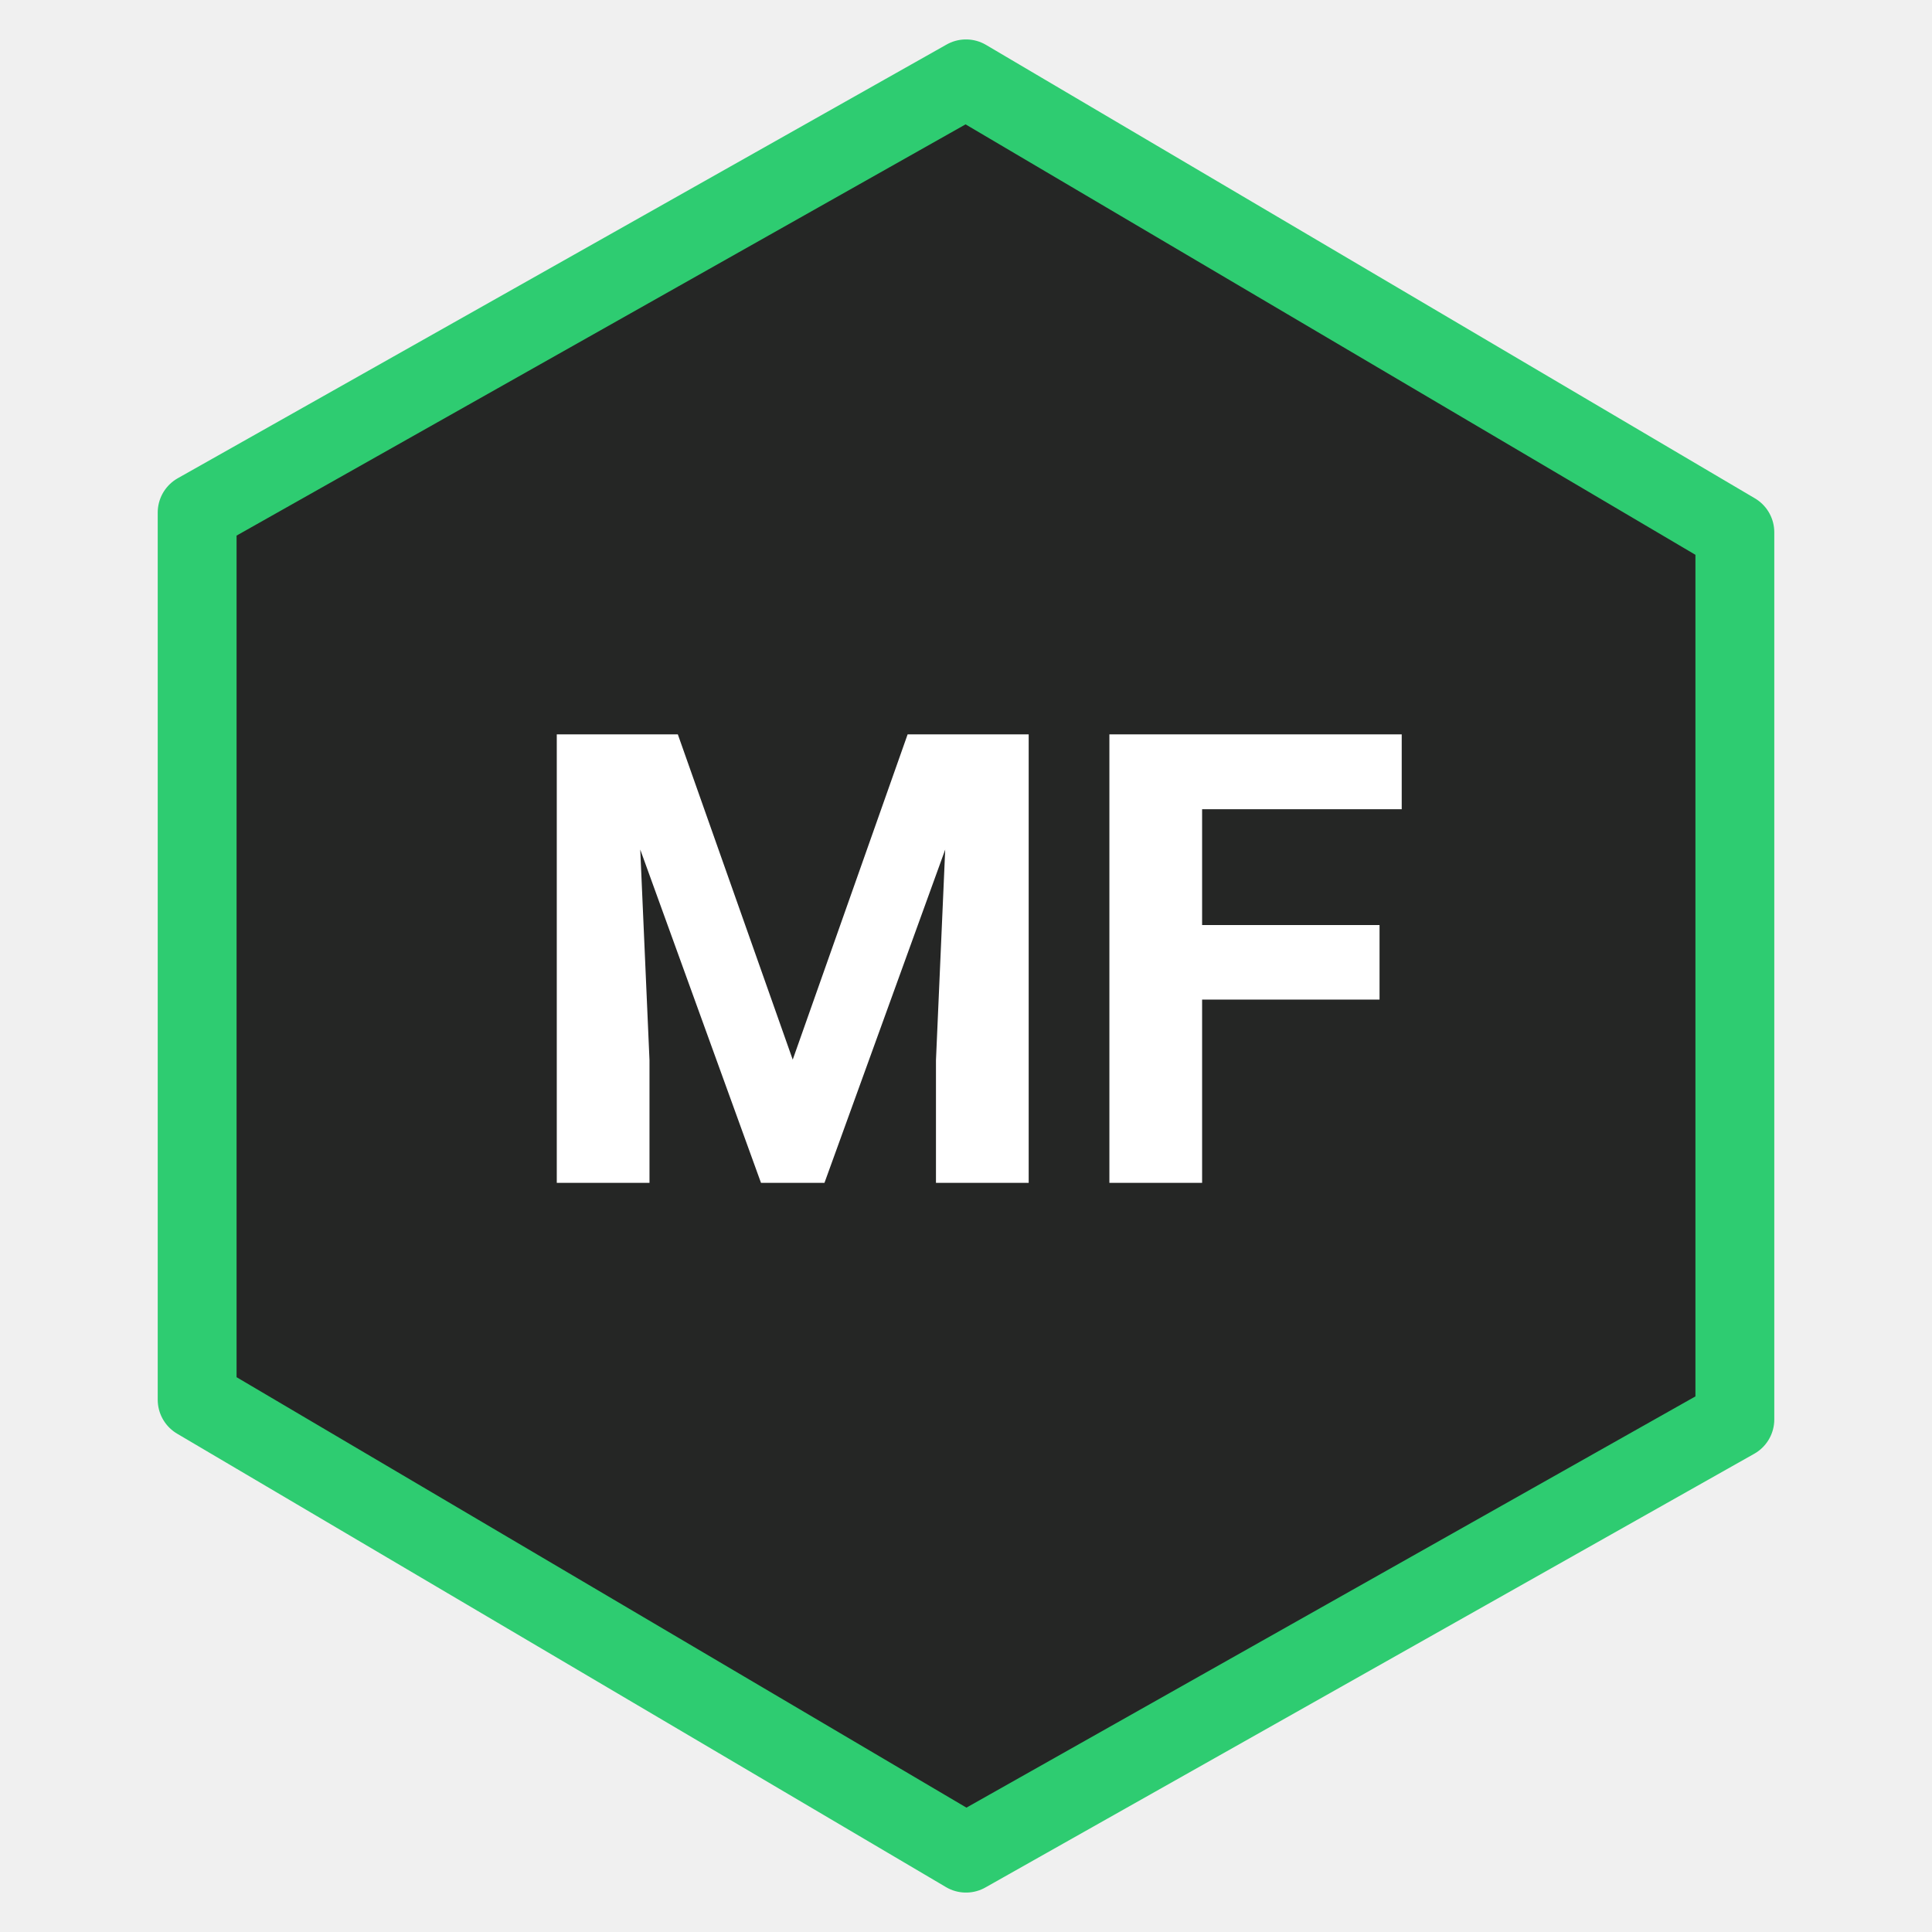
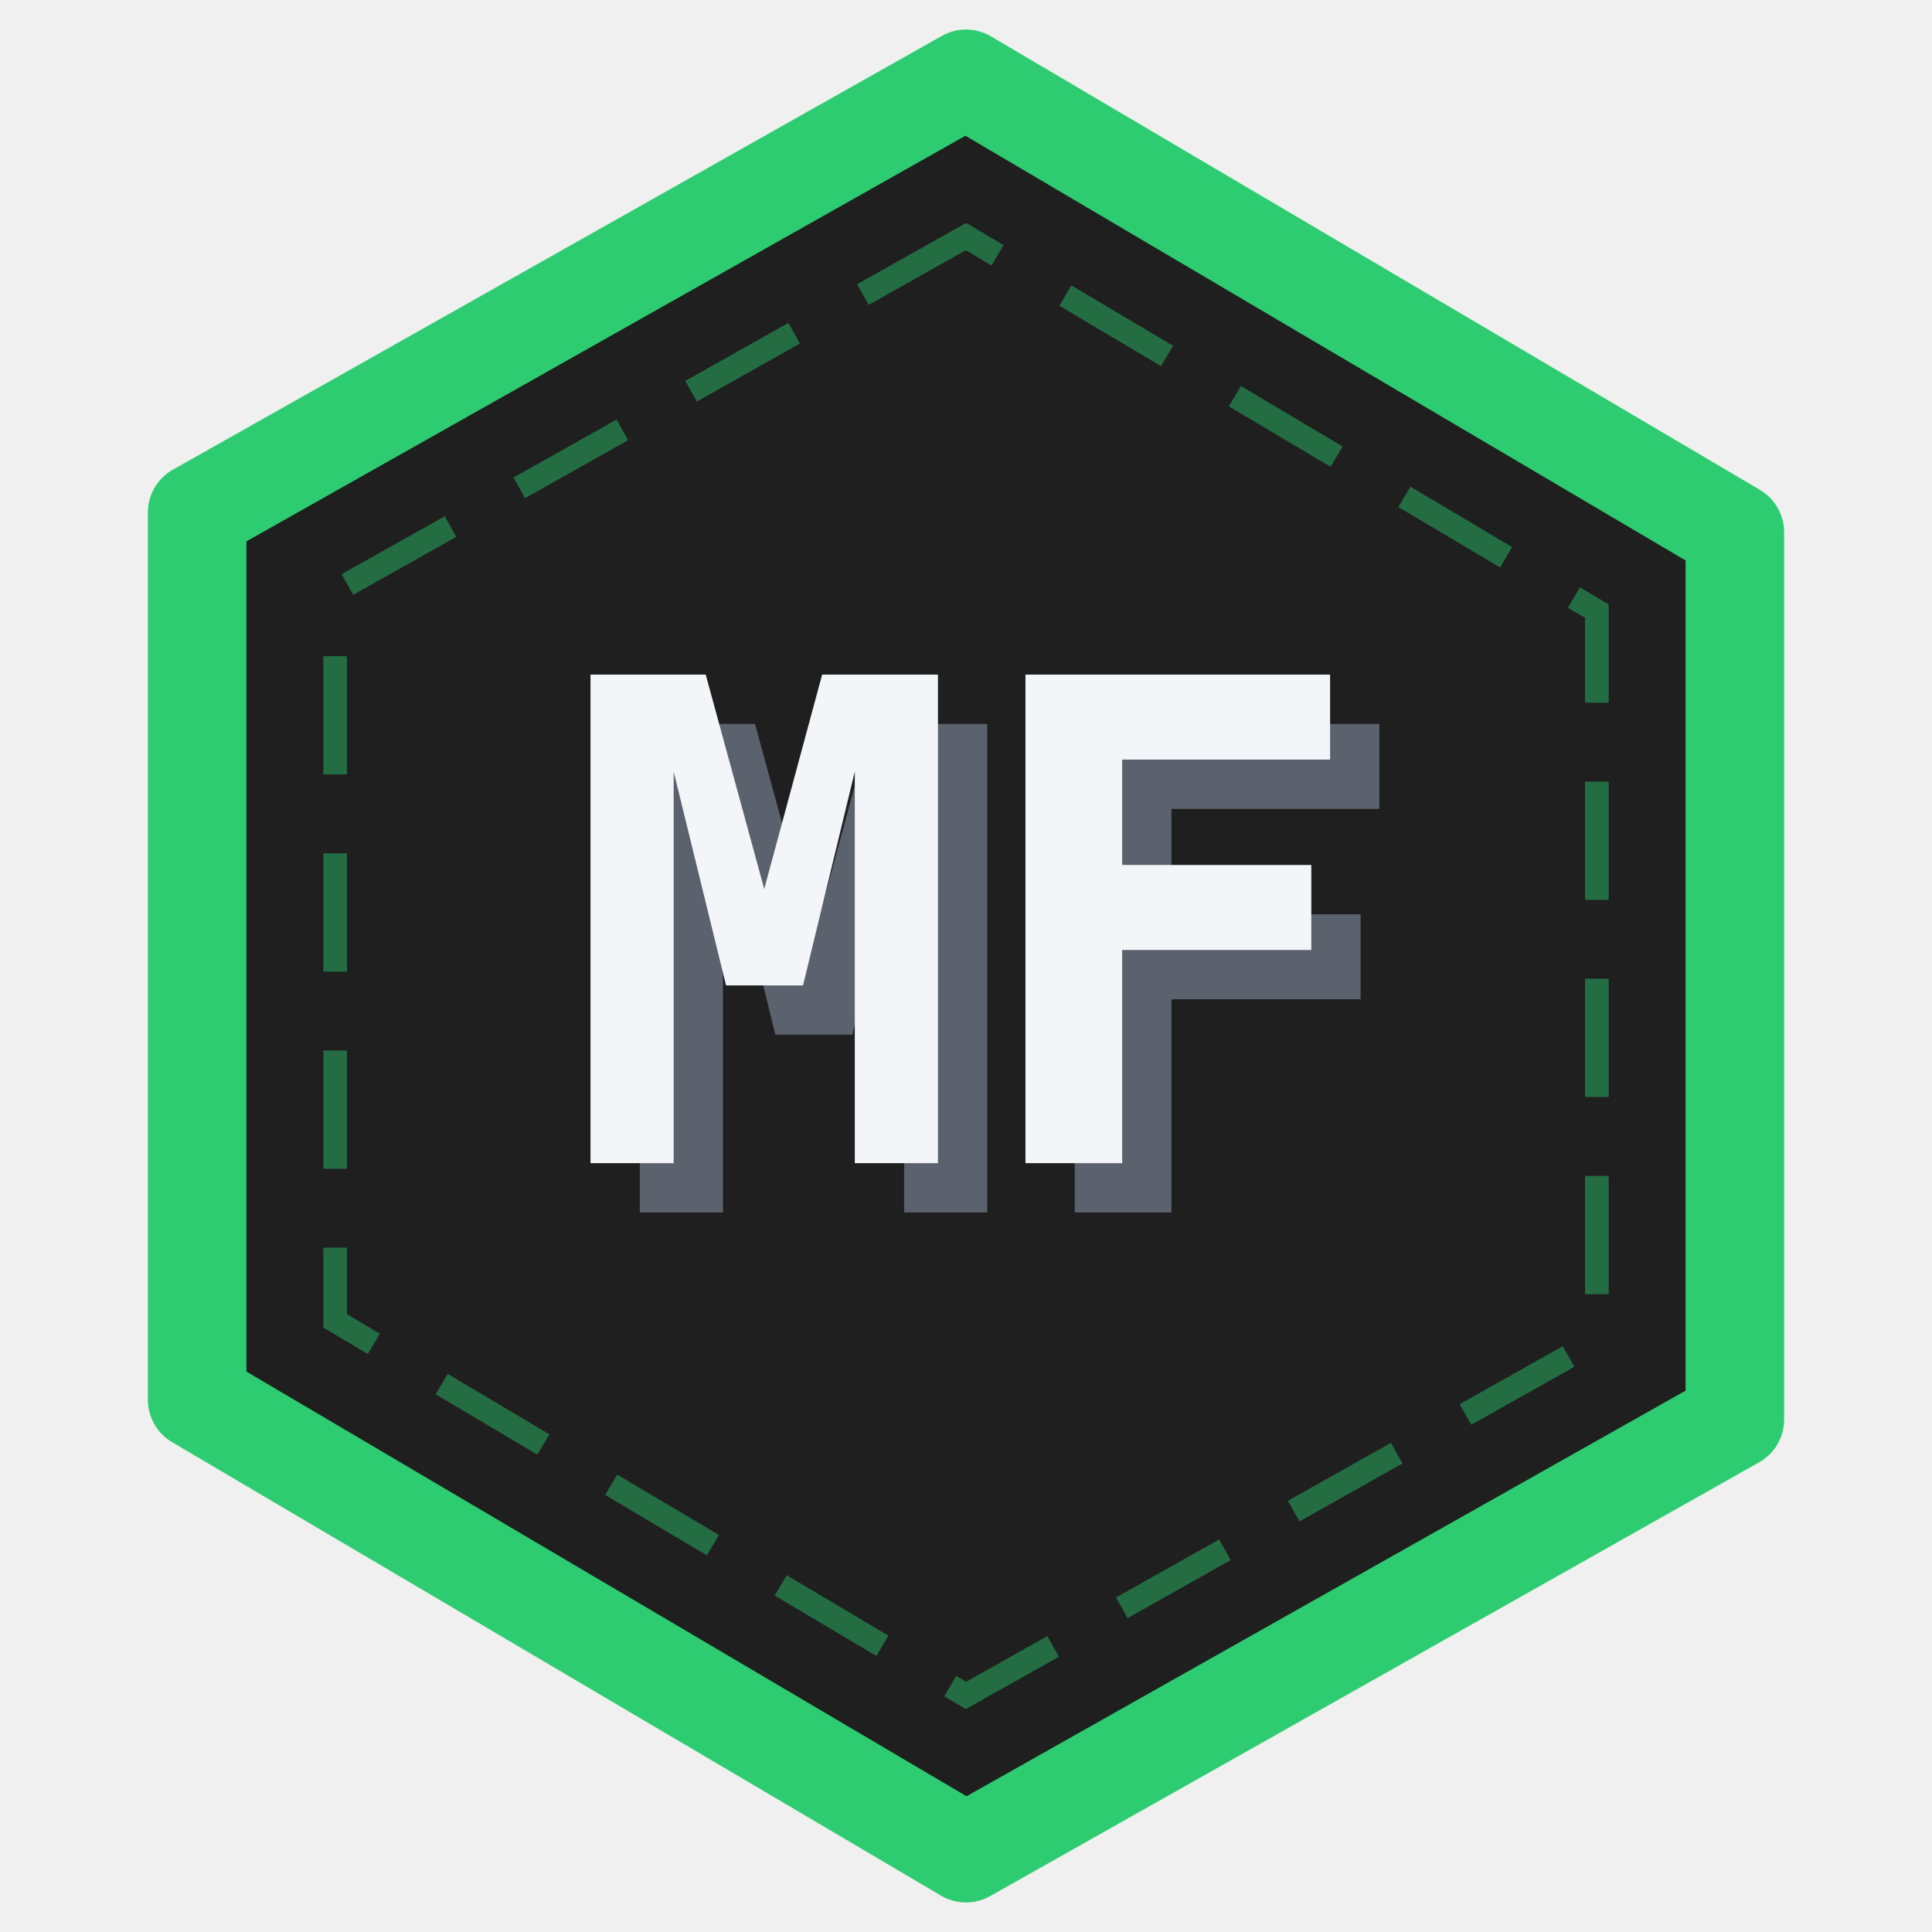
<svg xmlns="http://www.w3.org/2000/svg" viewBox="-4 -4 86 98" width="512" height="512">
-   <polygon stroke="#2ecc71" stroke-width="4" stroke-linecap="round" stroke-linejoin="round" fill="#252625" points="39 0 0 22 0 67 39 90 78 68 78 23" />
-   <text x="39" y="56" fill="#ffffff" font-size="32px" font-family="-apple-system, BlinkMacSystemFont, 'Segoe UI', Roboto, Helvetica, Arial, sans-serif" font-weight="bold" text-anchor="middle">
-     MF
-   </text>
+   <polygon stroke="#2ecc71" stroke-width="5" stroke-linecap="round" stroke-linejoin="round" fill="#1e1f1e" points="39 0 0 22 0 67 39 90 78 68 78 23" />
+   <polygon stroke="#2ecc71" stroke-width="1.2" stroke-dasharray="6 4" stroke-opacity="0.45" fill="none" points="39 8 7 26 7 63 39 82 71 64 71 27" />
+   <text x="41.5" y="57.5" fill="#5c626d" font-size="34px" font-family="monospace" font-weight="bold" text-anchor="middle">MF</text>
+   <text x="39" y="55" fill="#f3f5f8" font-size="34px" font-family="monospace" font-weight="bold" text-anchor="middle">MF</text>
</svg>
